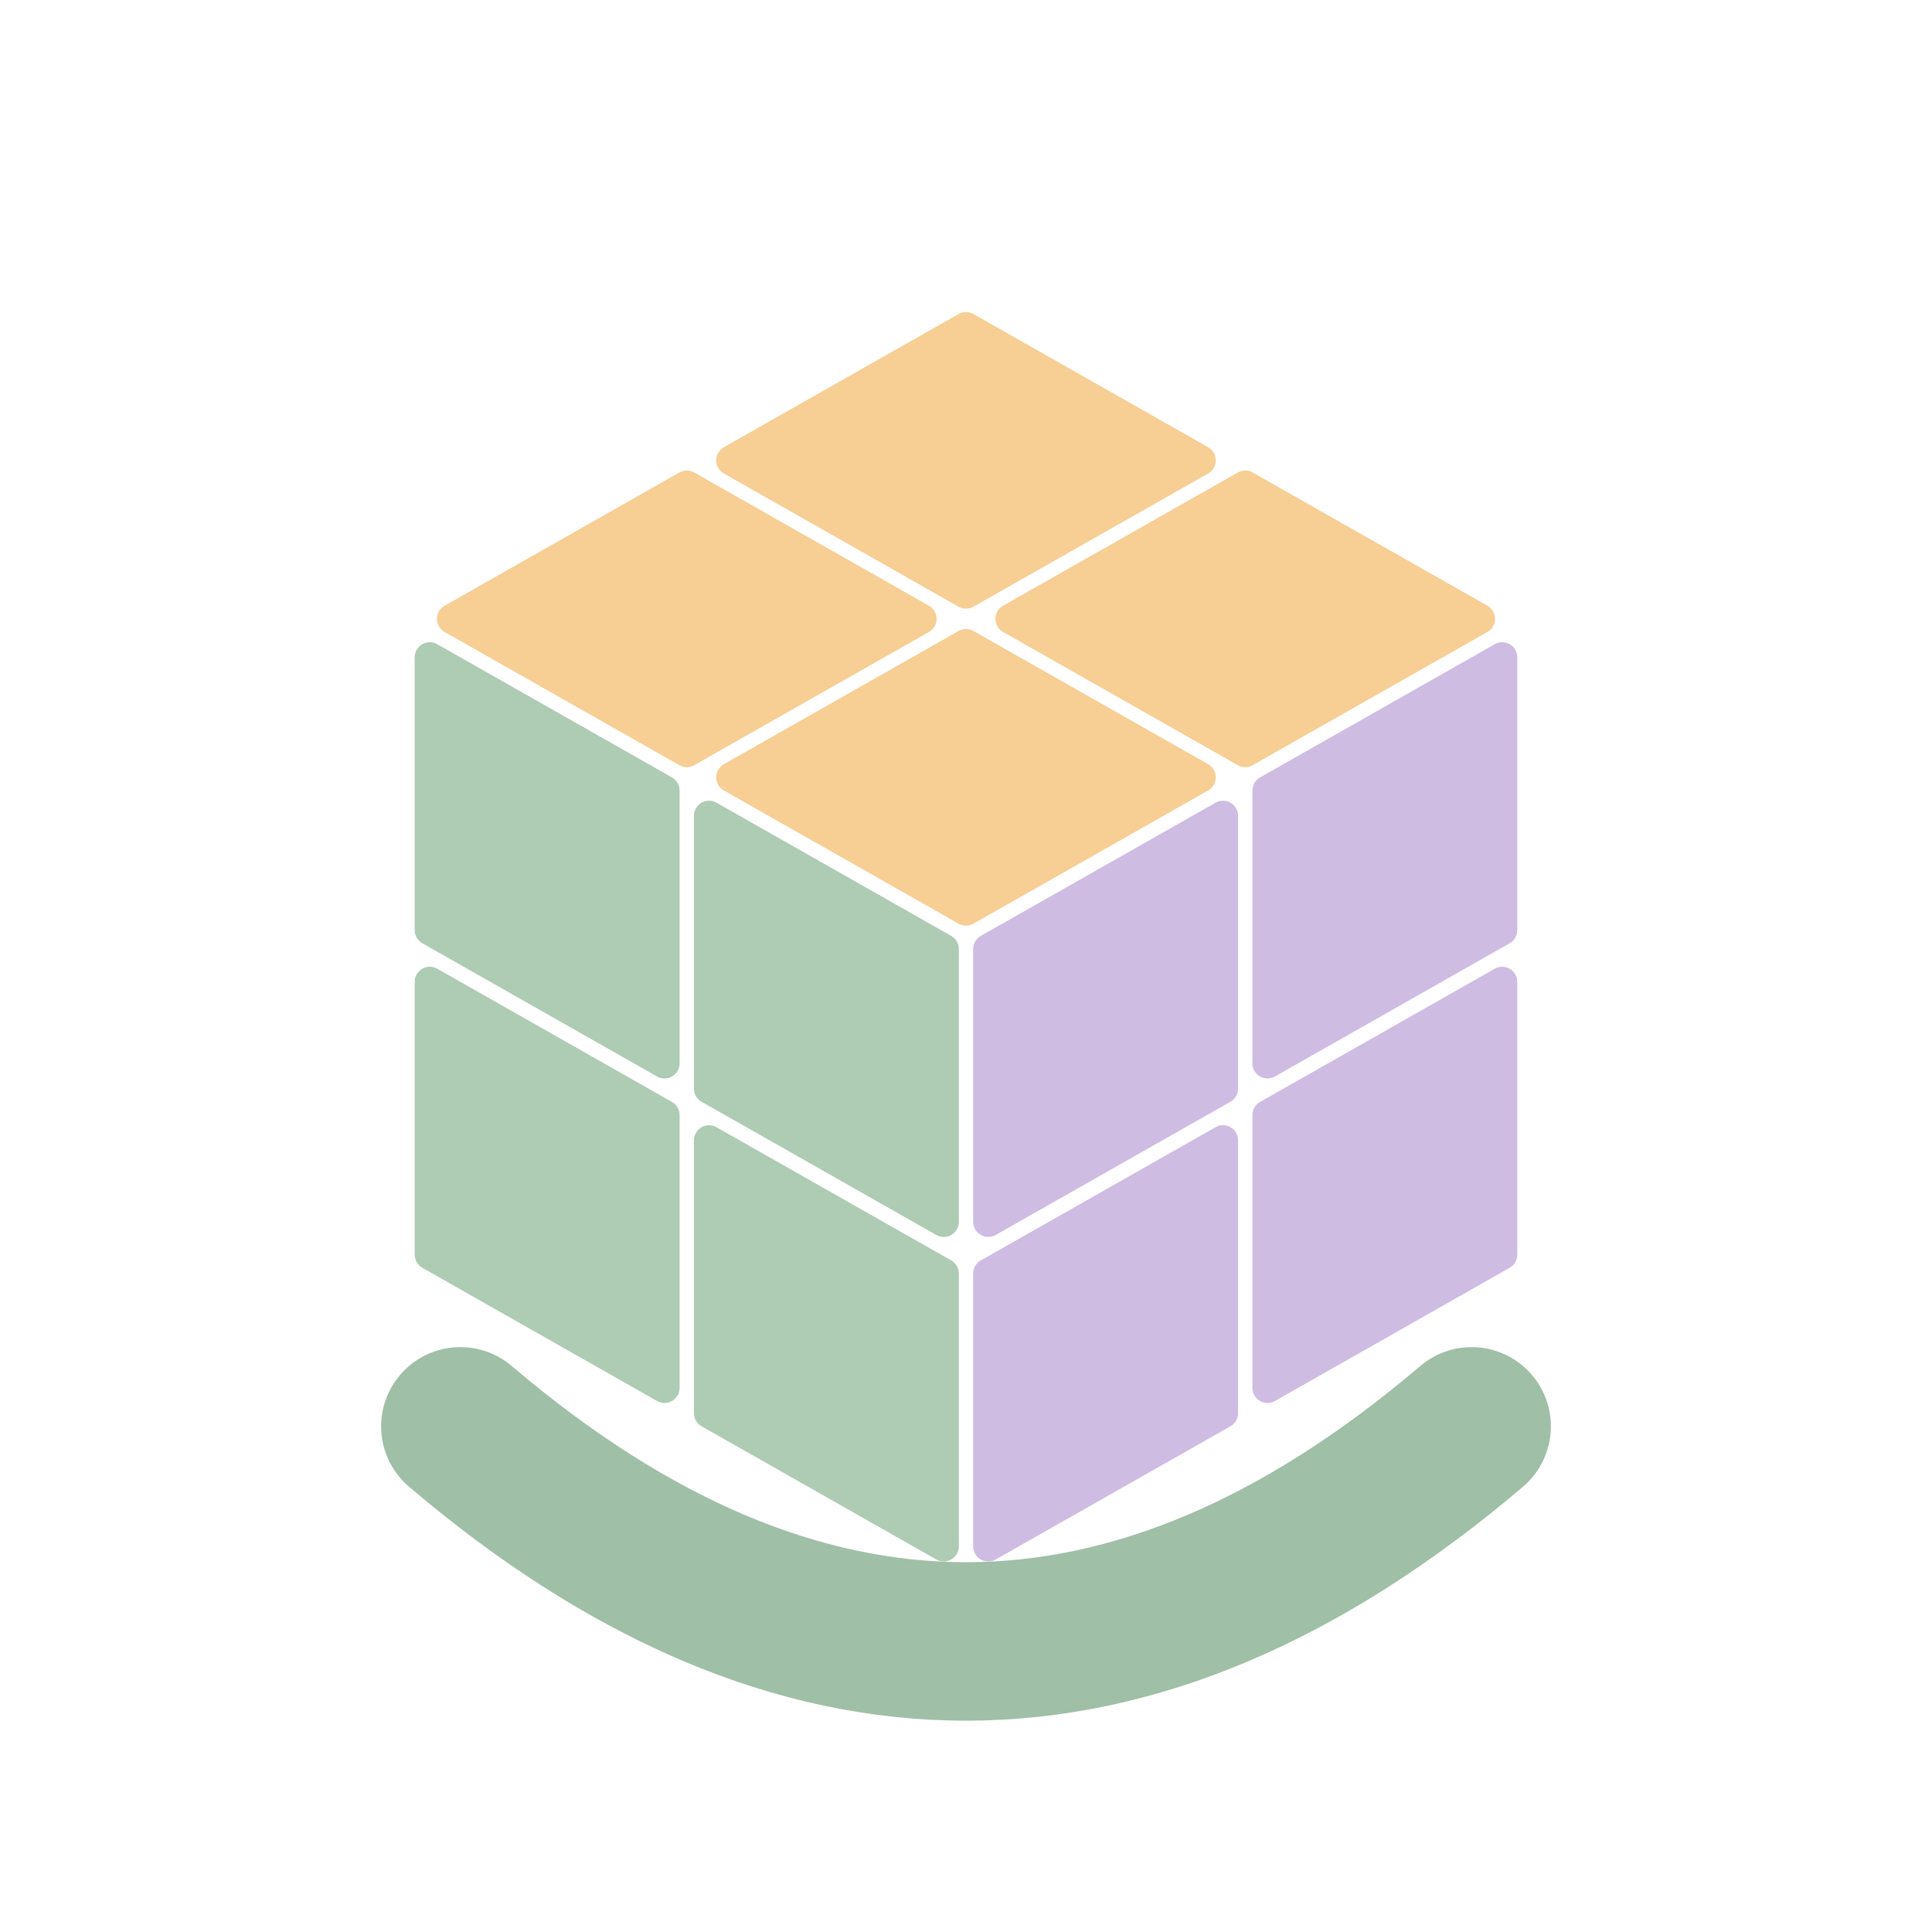
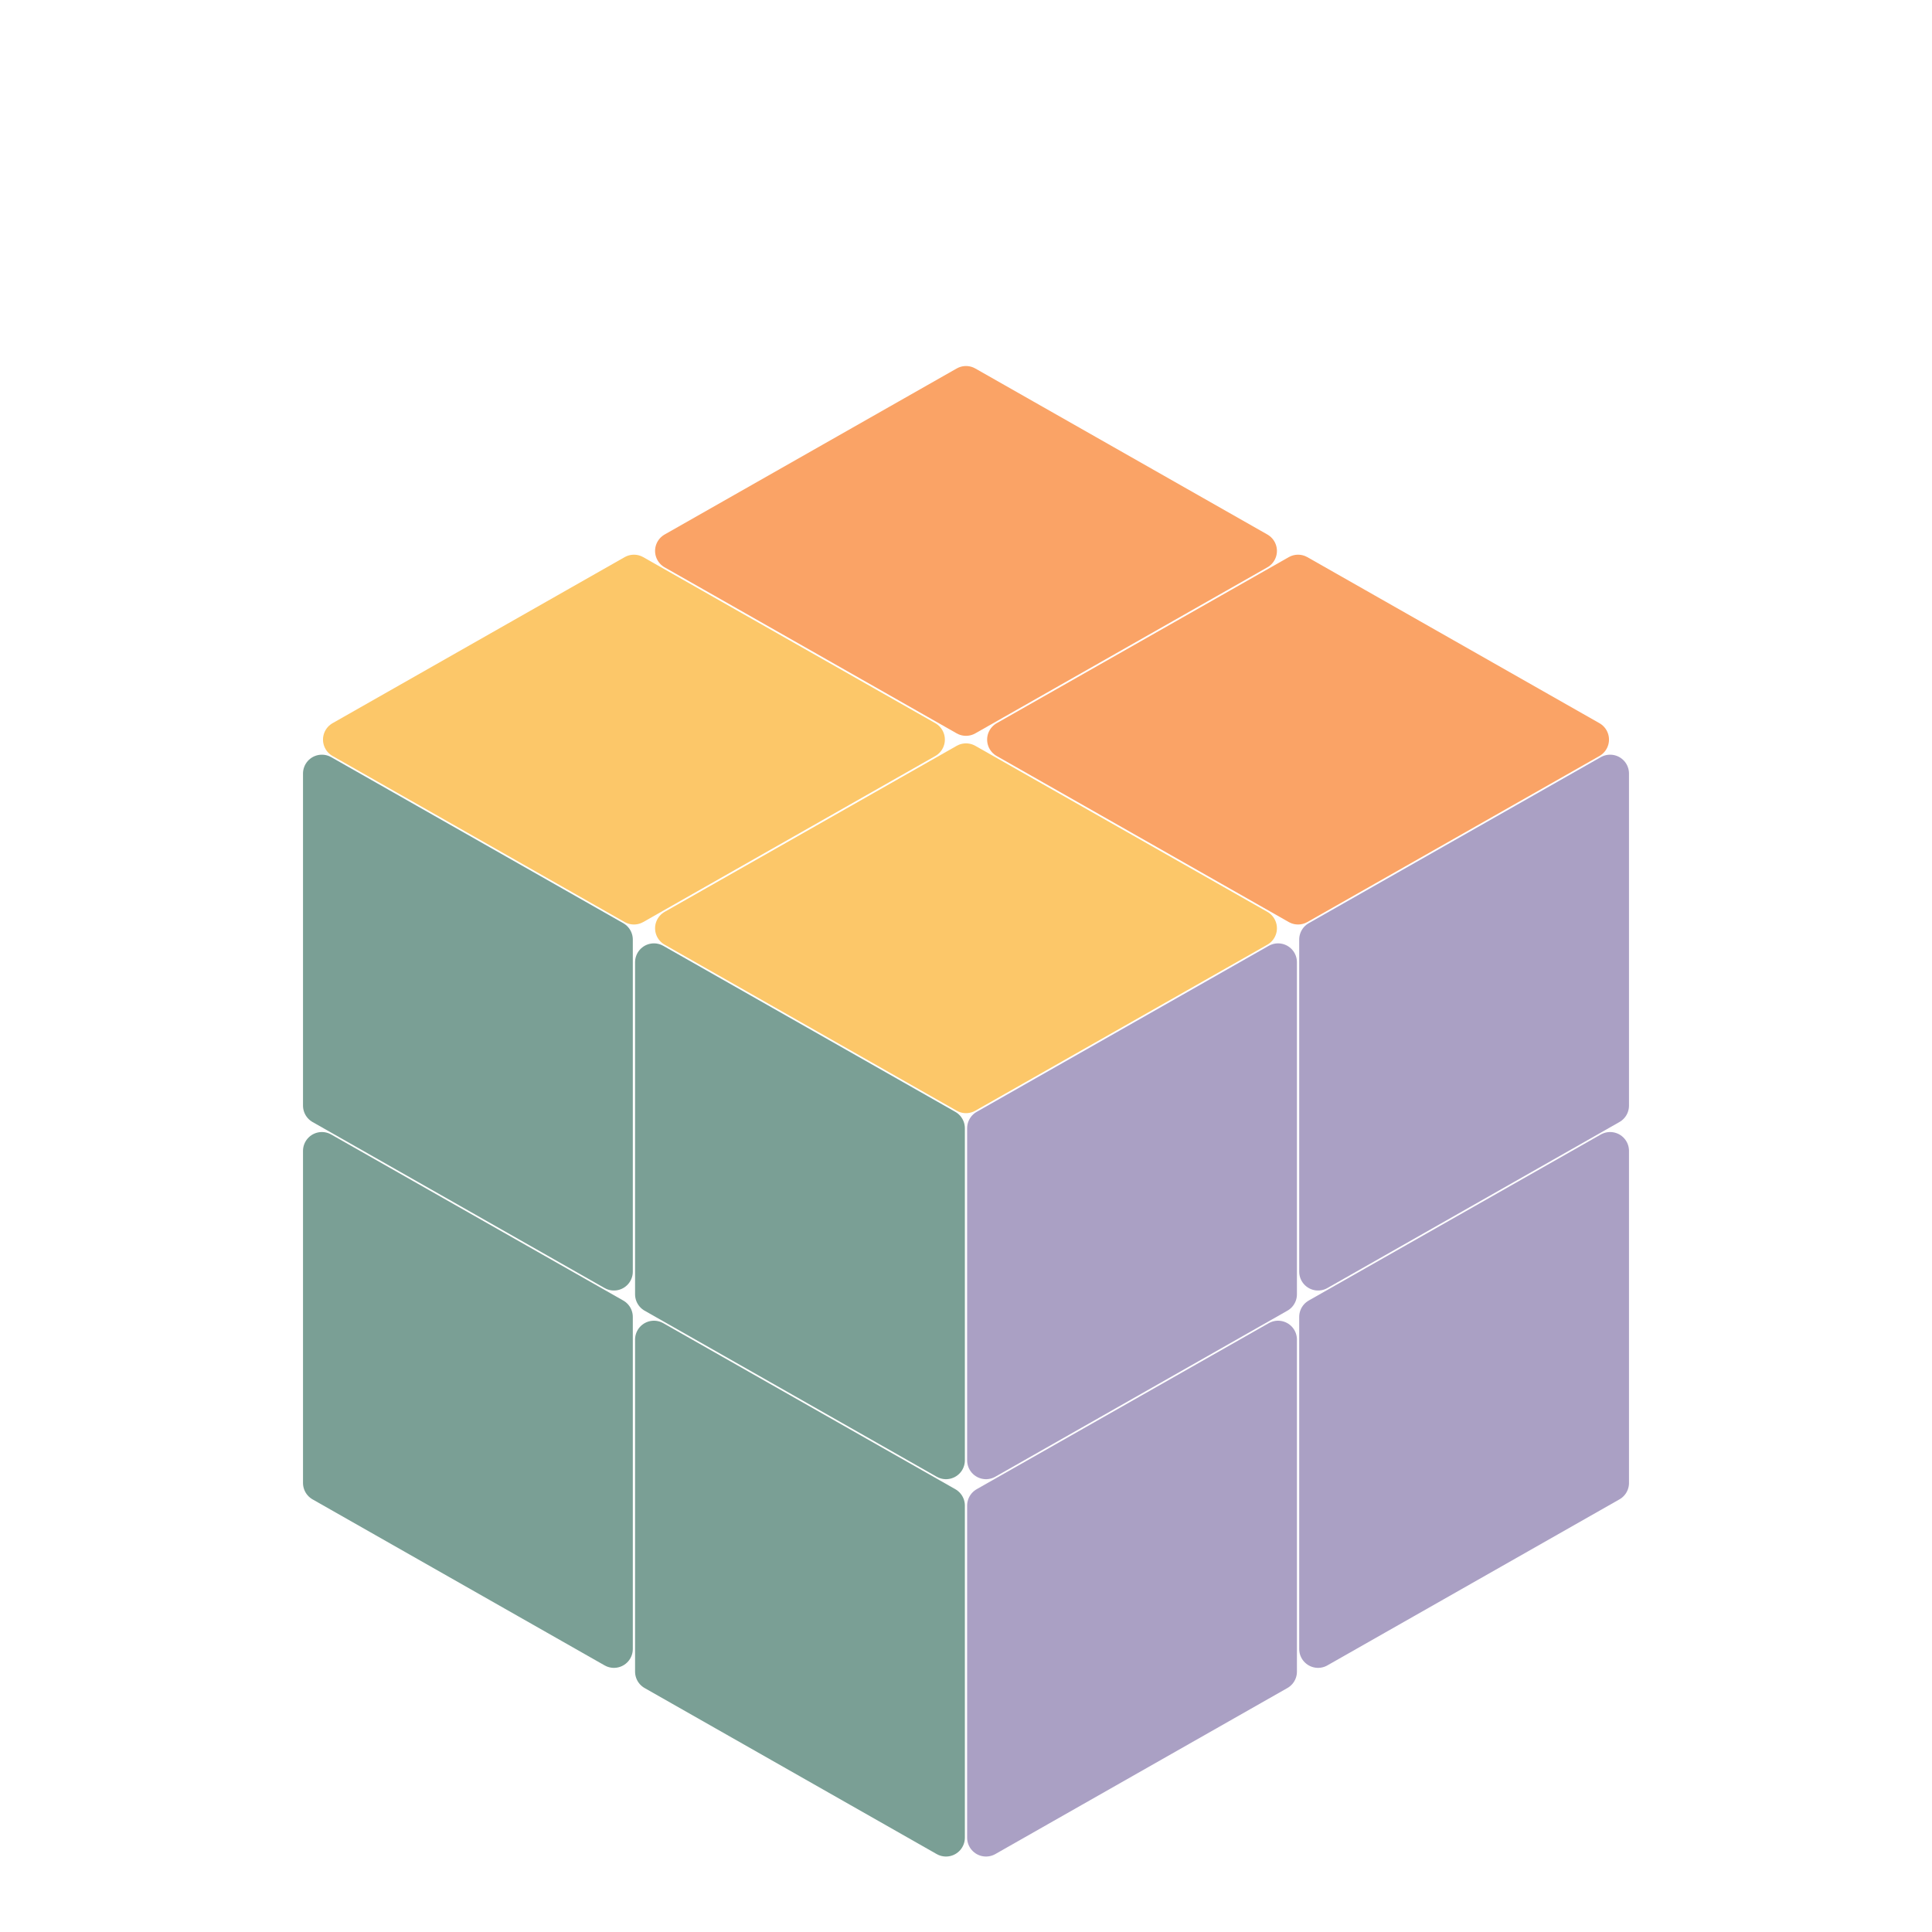
<svg xmlns="http://www.w3.org/2000/svg" viewBox="0 0 512 512" width="512" height="512" role="img" aria-label="matten">
-   <path d="M 122 378 Q 256 492 390 378" fill="none" stroke="#9FBFA6" stroke-width="42" stroke-linecap="round" />
-   <g fill="#F7CE93" stroke="#F7CE93" stroke-width="8" stroke-linejoin="round">
-     <polygon points="256.0,86.7 318.2,122.0 256.0,157.3 193.8,122.0" />
-     <polygon points="182.0,128.7 244.2,164.0 182.0,199.3 119.8,164.0" />
-     <polygon points="330.0,128.7 392.2,164.0 330.0,199.3 267.8,164.0" />
-     <polygon points="256.0,170.7 318.2,206.0 256.0,241.3 193.8,206.0" />
-   </g>
-   <g fill="#AECBB4" stroke="#AECBB4" stroke-width="8" stroke-linejoin="round">
-     <polygon points="113.9,174.2 176.1,209.5 176.1,281.8 113.9,246.5" />
-     <polygon points="113.9,260.2 176.1,295.5 176.1,367.8 113.9,332.5" />
-     <polygon points="187.9,216.2 250.1,251.5 250.1,323.8 187.9,288.5" />
-     <polygon points="187.9,302.2 250.1,337.5 250.1,409.8 187.9,374.5" />
-   </g>
-   <g fill="#CFBCE2" stroke="#CFBCE2" stroke-width="8" stroke-linejoin="round">
-     <polygon points="398.1,174.2 335.9,209.5 335.9,281.8 398.1,246.5" />
-     <polygon points="398.1,260.2 335.9,295.5 335.9,367.8 398.1,332.5" />
-     <polygon points="324.1,216.2 261.9,251.5 261.9,323.8 324.1,288.5" />
-     <polygon points="324.1,302.2 261.9,337.5 261.9,409.8 324.1,374.5" />
-   </g>
+   <polygon points="256.0,102.0 333.4,146.0 256.0,190.0 178.6,146.0" fill="#FAA366" stroke="#FAA366" stroke-width="10" stroke-linejoin="round" />
+   <polygon points="168.0,152.0 245.4,196.0 168.0,240.0 90.6,196.0" fill="#FCC769" stroke="#FCC769" stroke-width="10" stroke-linejoin="round" />
+   <polygon points="344.0,152.0 421.4,196.0 344.0,240.0 266.6,196.0" fill="#FAA366" stroke="#FAA366" stroke-width="10" stroke-linejoin="round" />
+   <polygon points="256.0,202.0 333.4,246.0 256.0,290.0 178.6,246.0" fill="#FCC769" stroke="#FCC769" stroke-width="10" stroke-linejoin="round" />
+   <polygon points="85.3,205.0 162.7,249.0 162.7,337.0 85.3,293.0" fill="#7A9F95" stroke="#7A9F95" stroke-width="10" stroke-linejoin="round" />
+   <polygon points="85.3,305.0 162.7,349.0 162.7,437.0 85.3,393.0" fill="#7A9F95" stroke="#7A9F95" stroke-width="10" stroke-linejoin="round" />
+   <polygon points="173.3,255.0 250.7,299.0 250.7,387.0 173.3,343.0" fill="#7A9F95" stroke="#7A9F95" stroke-width="10" stroke-linejoin="round" />
+   <polygon points="173.3,355.0 250.7,399.0 250.7,487.0 173.3,443.0" fill="#7A9F95" stroke="#7A9F95" stroke-width="10" stroke-linejoin="round" />
+   <polygon points="426.7,205.0 349.3,249.0 349.3,337.0 426.7,293.0" fill="#AAA0C4" stroke="#AAA0C4" stroke-width="10" stroke-linejoin="round" />
+   <polygon points="426.7,305.0 349.3,349.0 349.3,437.0 426.7,393.0" fill="#AAA0C4" stroke="#AAA0C4" stroke-width="10" stroke-linejoin="round" />
+   <polygon points="338.7,255.0 261.3,299.0 261.3,387.0 338.7,343.0" fill="#AAA0C4" stroke="#AAA0C4" stroke-width="10" stroke-linejoin="round" />
+   <polygon points="338.7,355.0 261.3,399.0 261.3,487.0 338.7,443.0" fill="#AAA0C4" stroke="#AAA0C4" stroke-width="10" stroke-linejoin="round" />
</svg>
